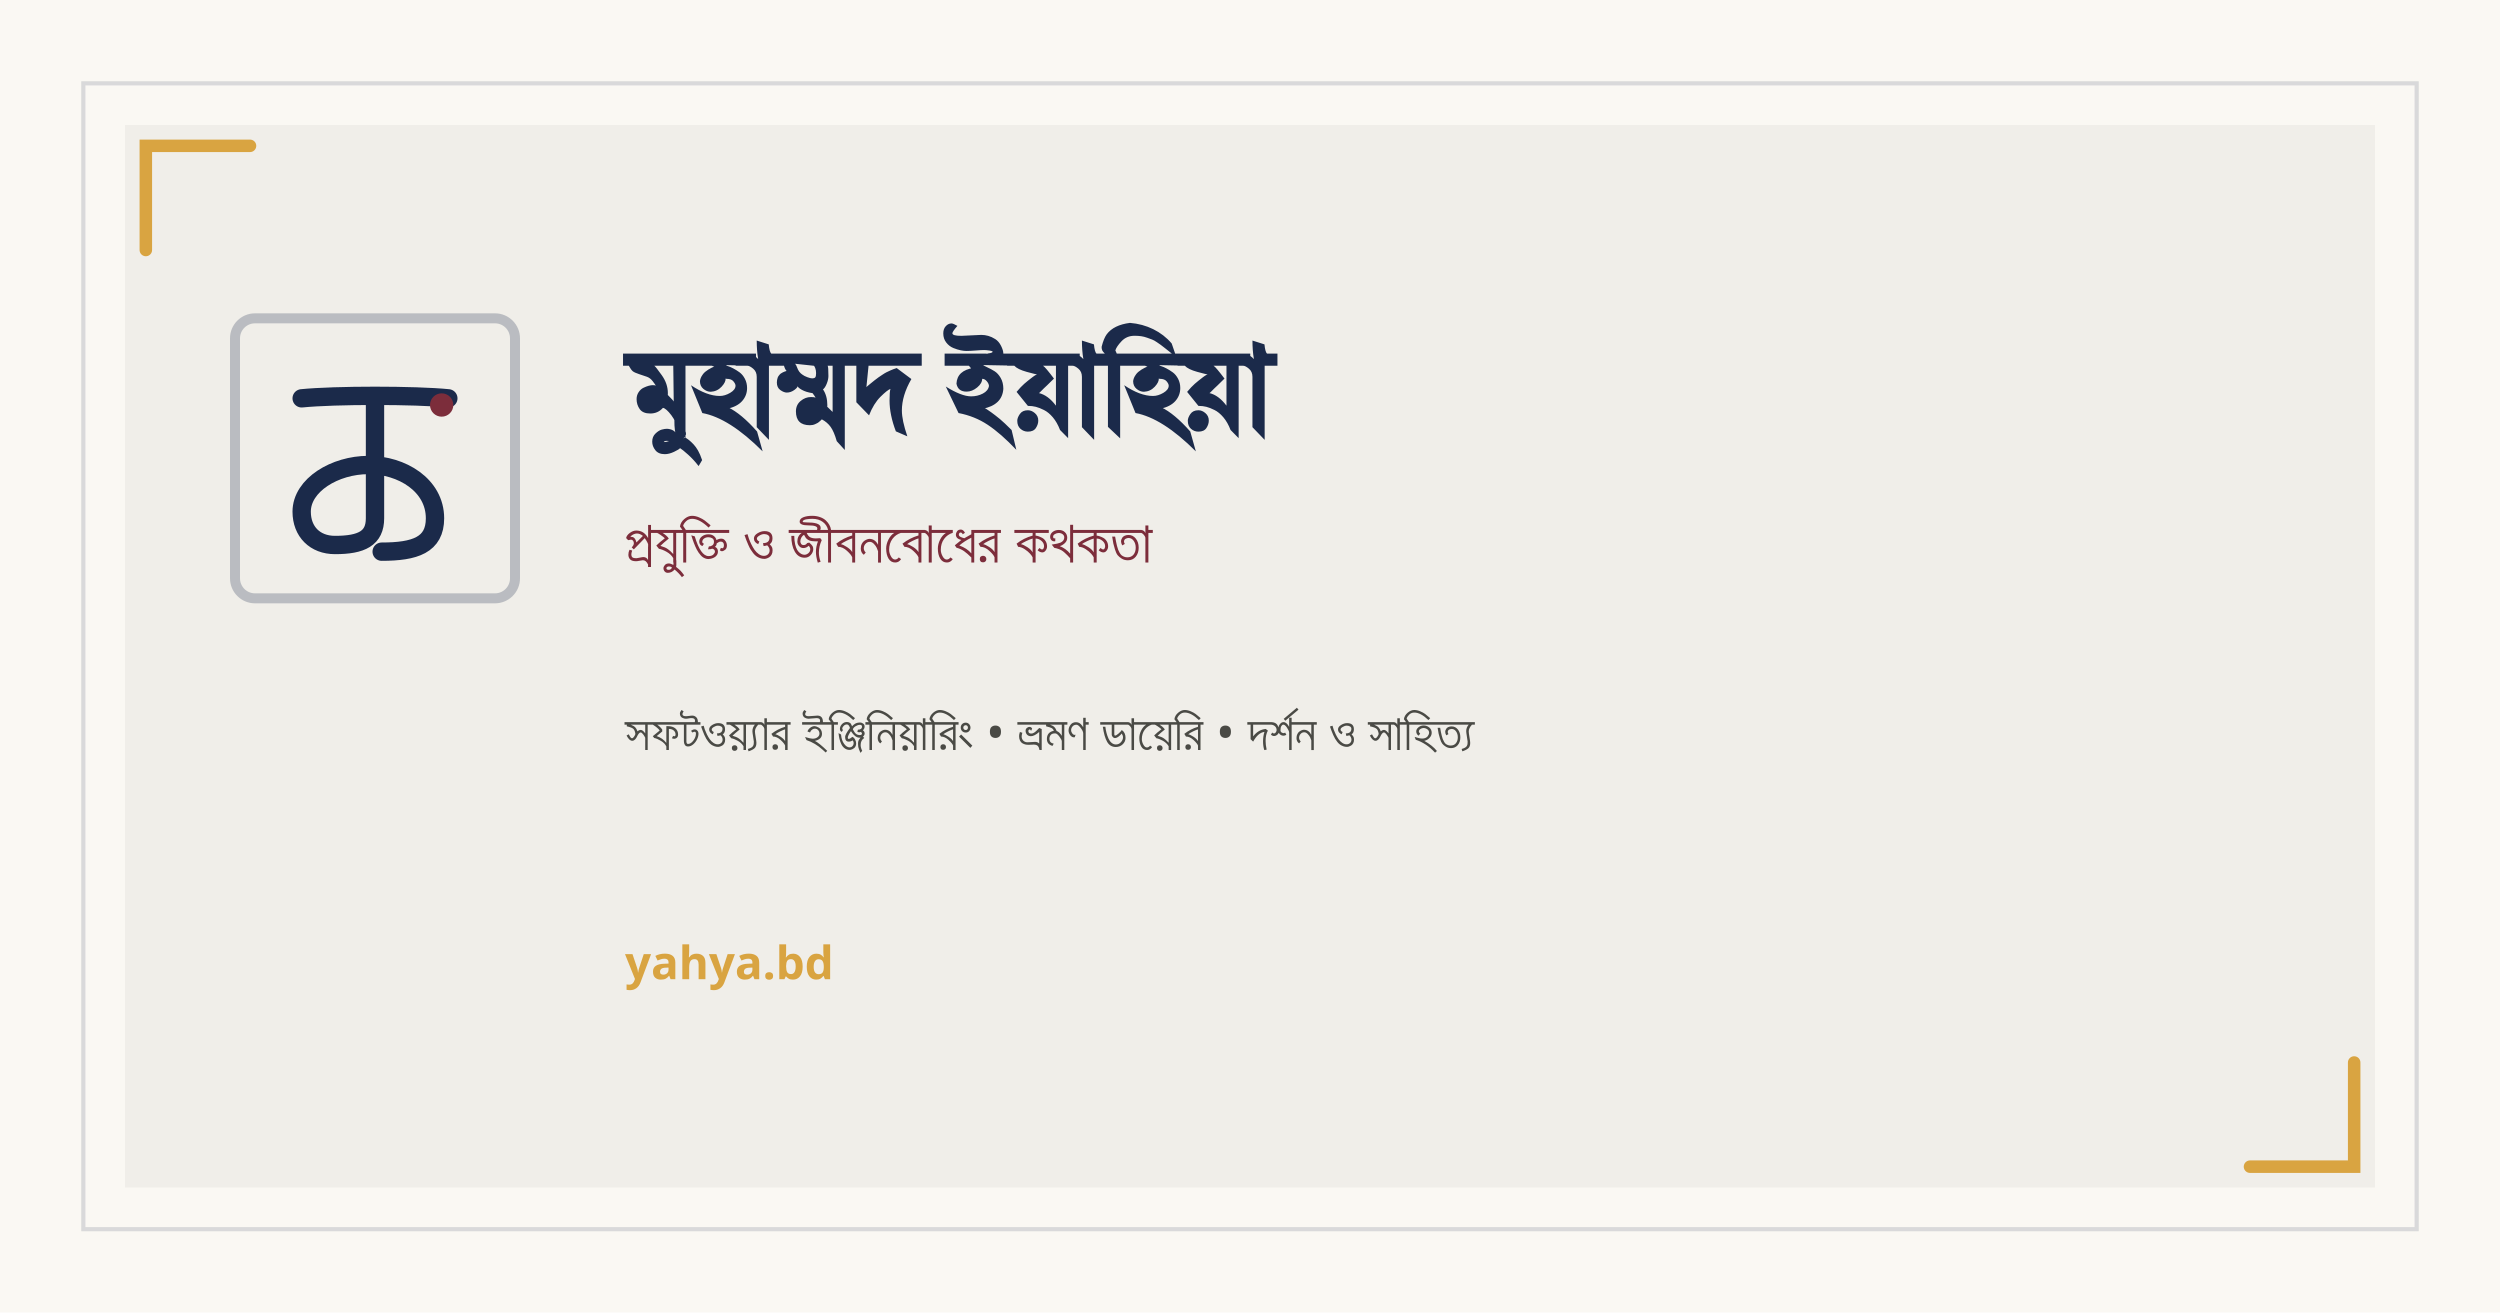
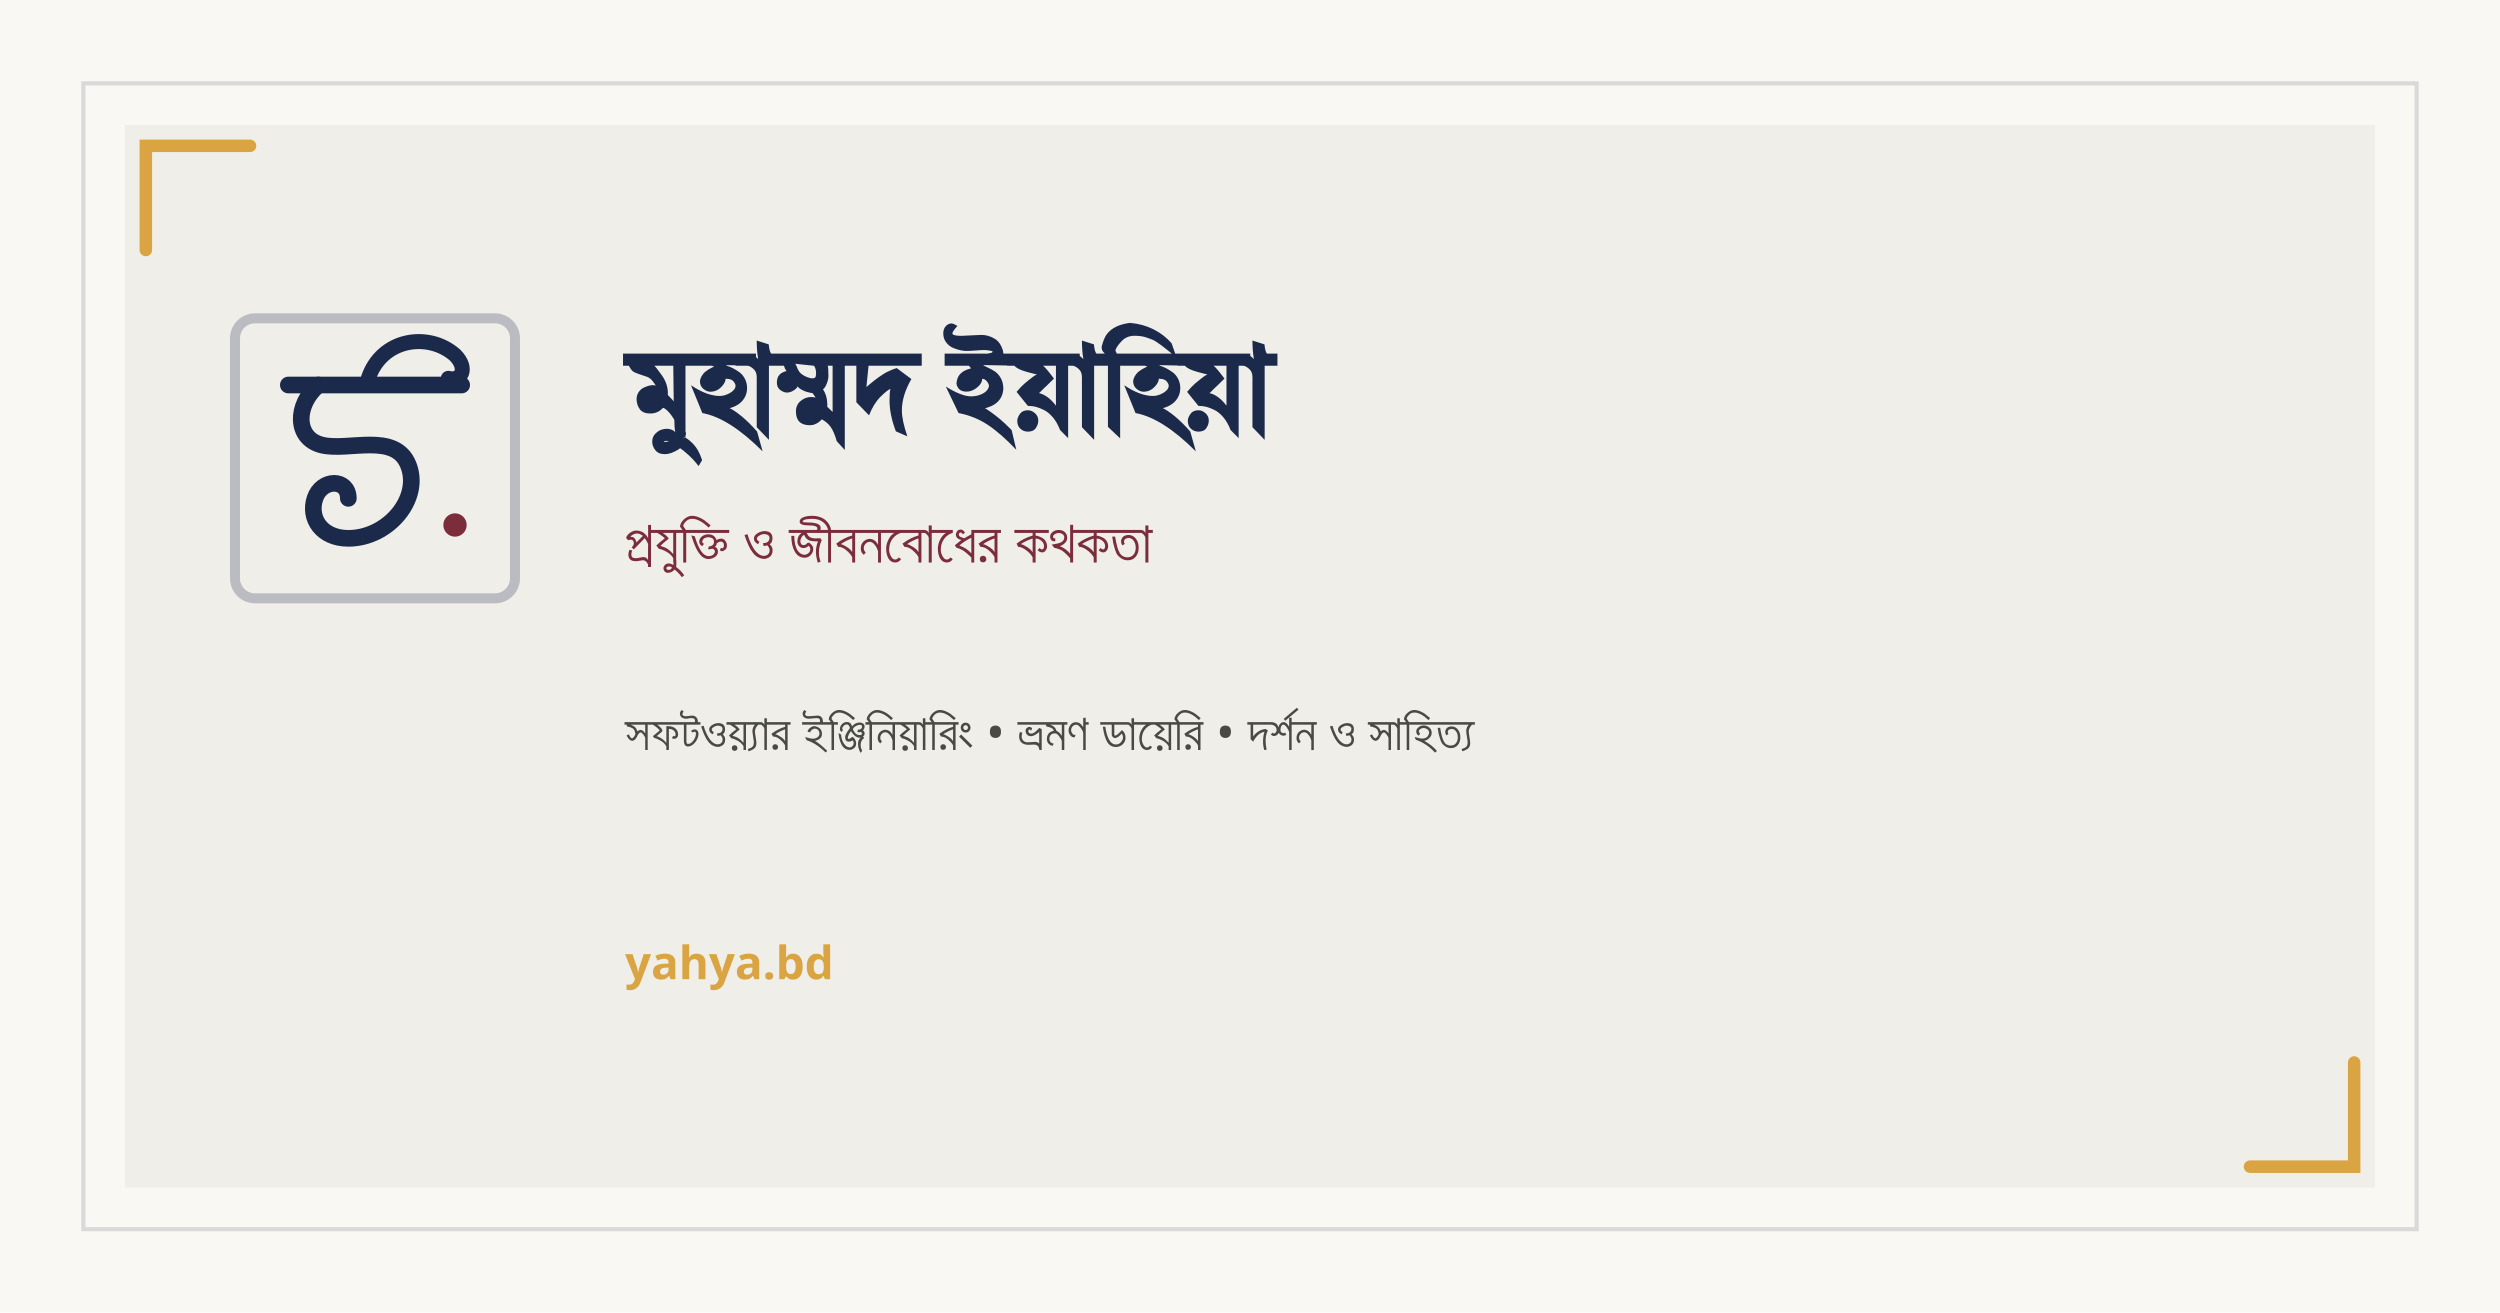
<svg xmlns="http://www.w3.org/2000/svg" width="1200" height="630" viewBox="0 0 1200 630" fill="none">
  <rect width="1200" height="630" fill="#FAF8F3" />
  <rect x="40" y="40" width="1120" height="550" stroke="#1B2A4A" stroke-opacity="0.15" stroke-width="2" />
  <rect x="60" y="60" width="1080" height="510" fill="#F0EEE9" />
  <path d="M70 120 L70 70 L120 70" stroke="#D9A441" stroke-width="6" stroke-linecap="round" />
  <path d="M1130 510 L1130 560 L1080 560" stroke="#D9A441" stroke-width="6" stroke-linecap="round" />
  <g transform="translate(100, 140) scale(1.6)">
    <rect x="8" y="8" width="84" height="84" rx="6" stroke="#1B2A4A" stroke-width="3" stroke-opacity="0.25" />
-     <path d="M28 32 C38 31, 62 31, 72 32 M50 32 L50 68 C50 74, 46 76, 38 76 C32 76, 28 72, 28 66 C28 58, 38 52, 48 52 C58 52, 68 58, 68 68 C68 76, 62 78, 52 78" stroke="#1B2A4A" stroke-width="5.5" stroke-linecap="round" stroke-linejoin="round" />
-     <circle cx="70" cy="34" r="3.5" fill="#7C2D3B" />
+     <path d="M48 26 C52 14, 66 12, 74 19 C78 23, 76 27, 72 26" stroke="#1B2A4A" stroke-width="4.5" stroke-linecap="round" stroke-linejoin="round" />
+     <path d="M24 28 L76 28" stroke="#1B2A4A" stroke-width="5" stroke-linecap="round" />
+     <path d="M33 28 C26 34, 26 44, 34 46 C42 48, 56 42, 60 52 C64 62, 54 74, 42 74 C34 74, 30 68, 32 62 C34 56, 42 56, 42 62" stroke="#1B2A4A" stroke-width="5" stroke-linecap="round" stroke-linejoin="round" />
+     <circle cx="74" cy="70" r="3.5" fill="#7C2D3B" />
  </g>
  <text x="300" y="210" font-family="Georgia, serif" font-size="64" font-weight="bold" fill="#1B2A4A">মুহাম্মদ ইয়াহিয়া</text>
  <text x="300" y="270" font-family="sans-serif" font-size="28" font-weight="600" fill="#7C2D3B">প্রযুক্তি ও জীবনবোধের কথকতা</text>
  <text x="300" y="360" font-family="sans-serif" font-size="24" fill="#4A4A45">সফটওয়্যার ইঞ্জিনিয়ারিং • ভ্রমণ ডায়েরি • দর্শন ও সাহিত্য</text>
  <text x="300" y="470" font-family="sans-serif" font-size="22" font-weight="bold" fill="#D9A441">yahya.bd</text>
</svg>
